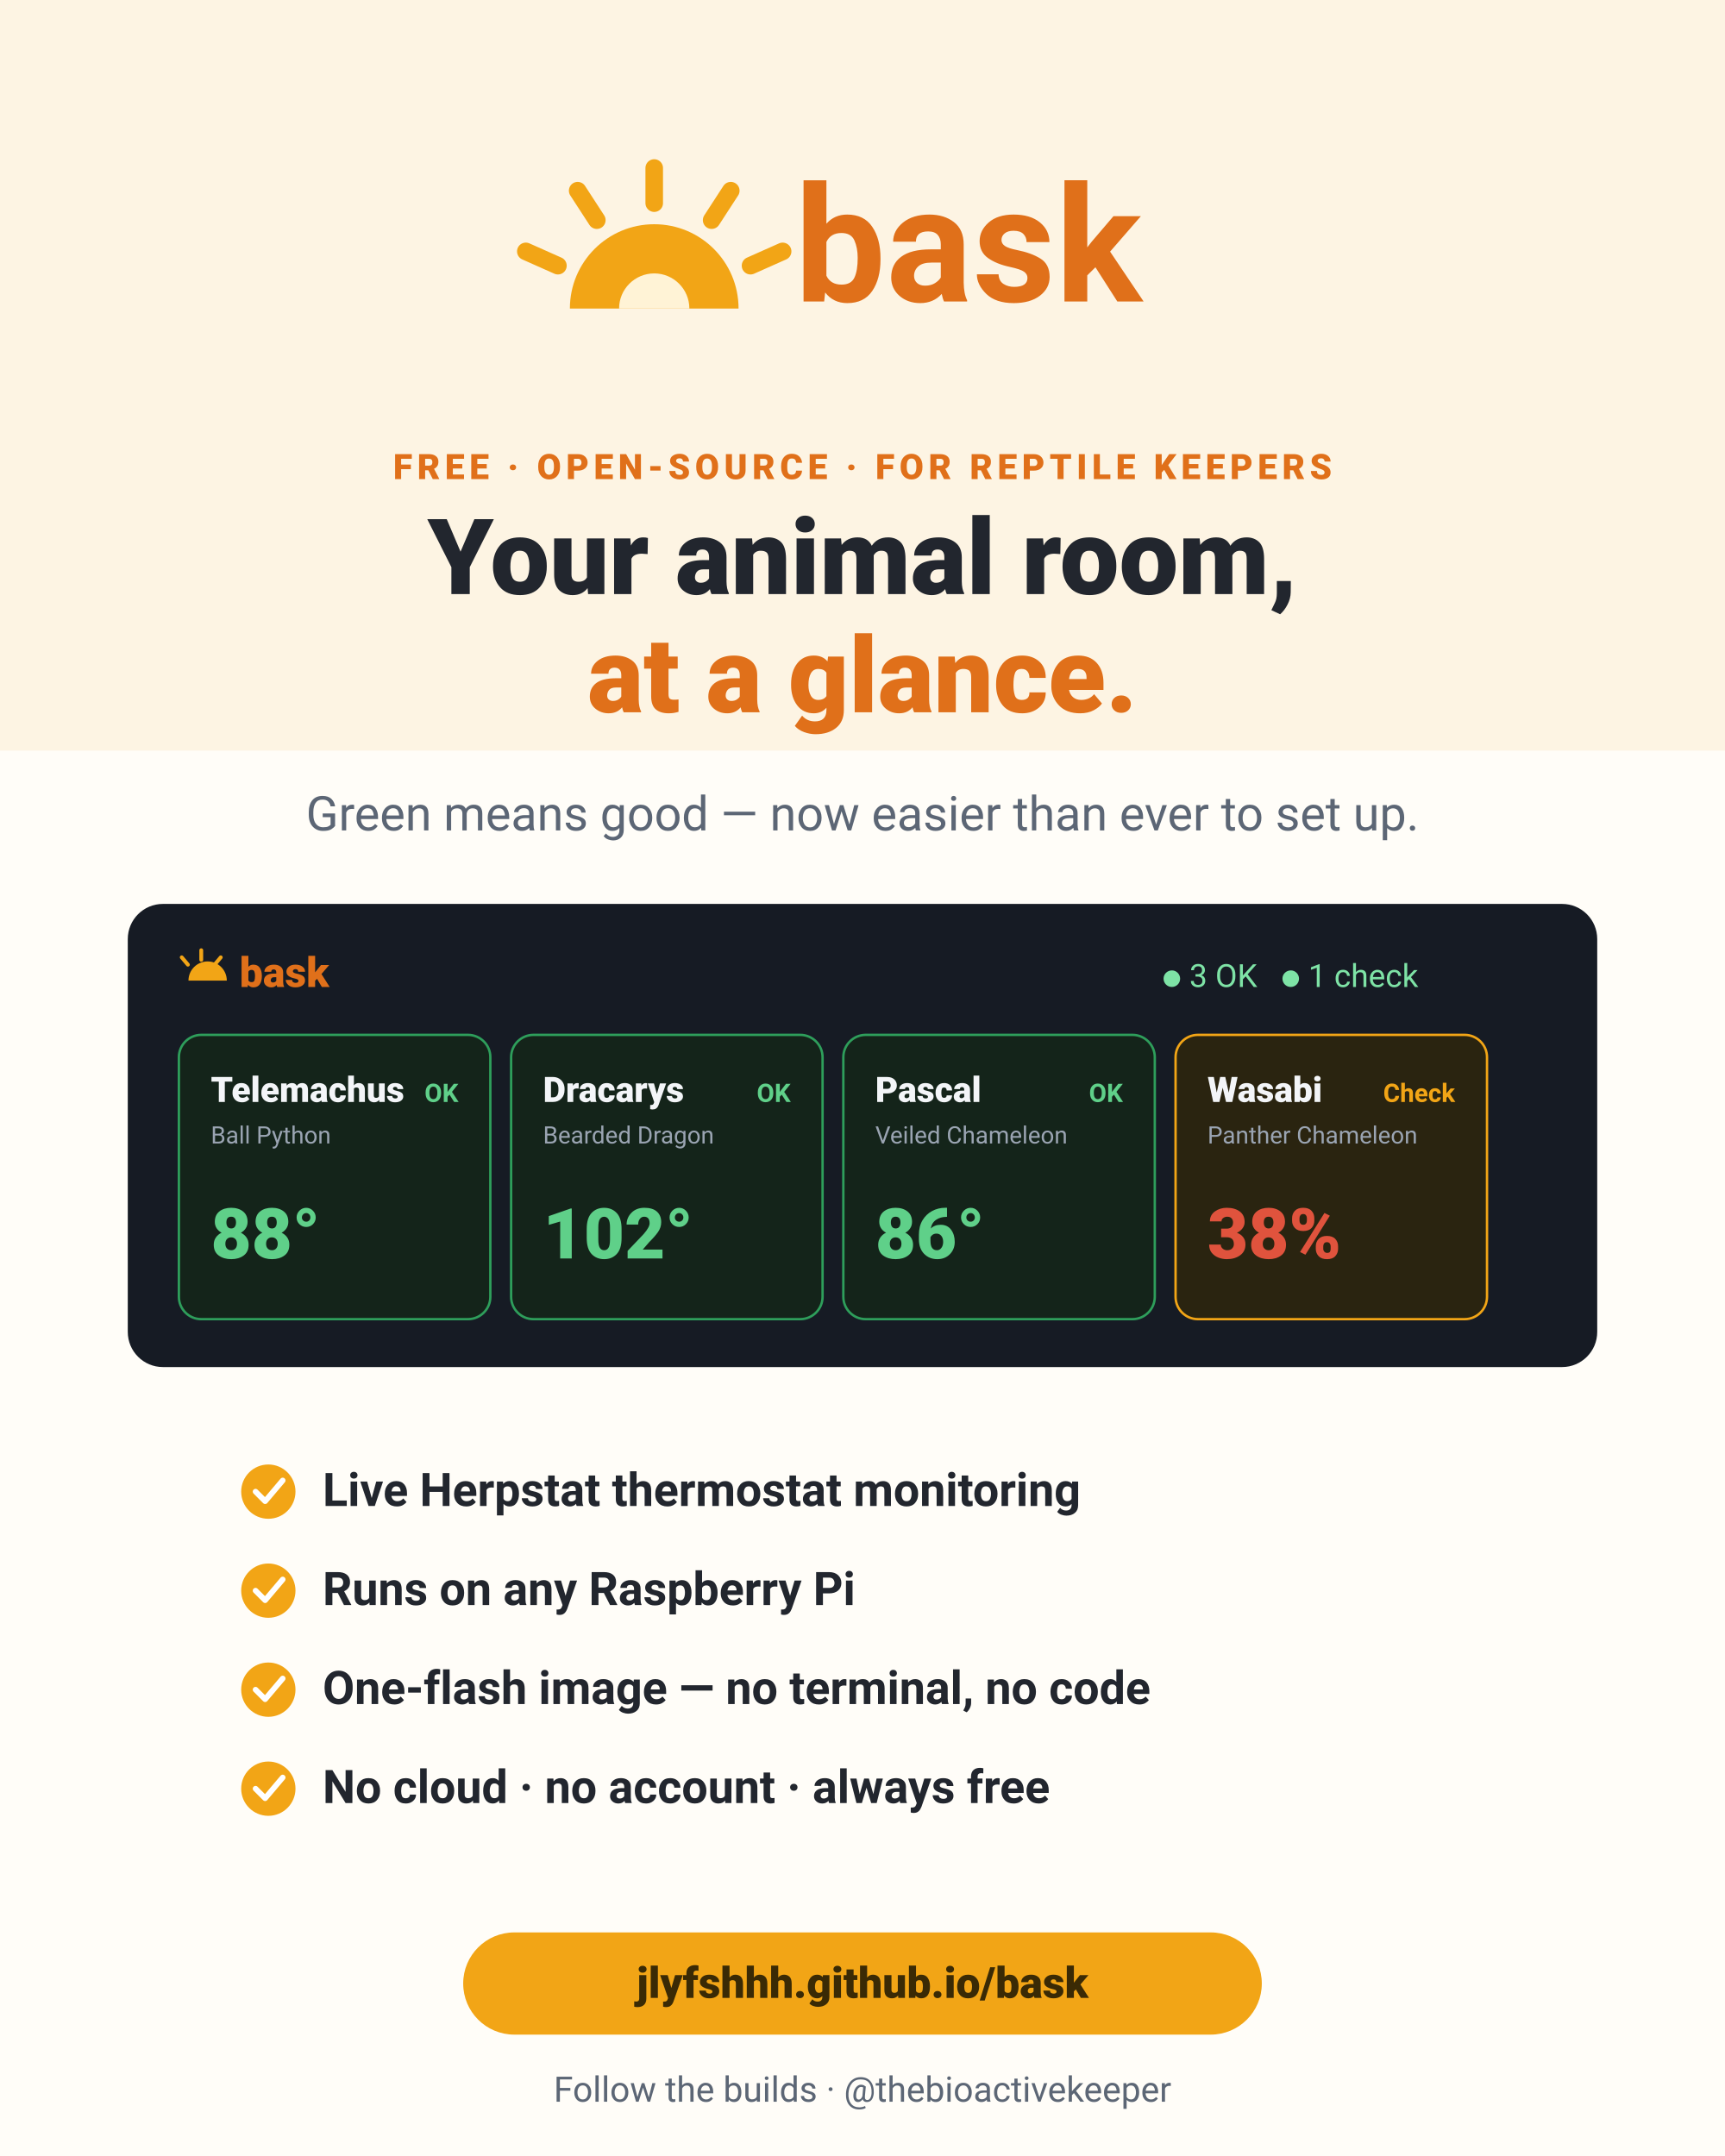
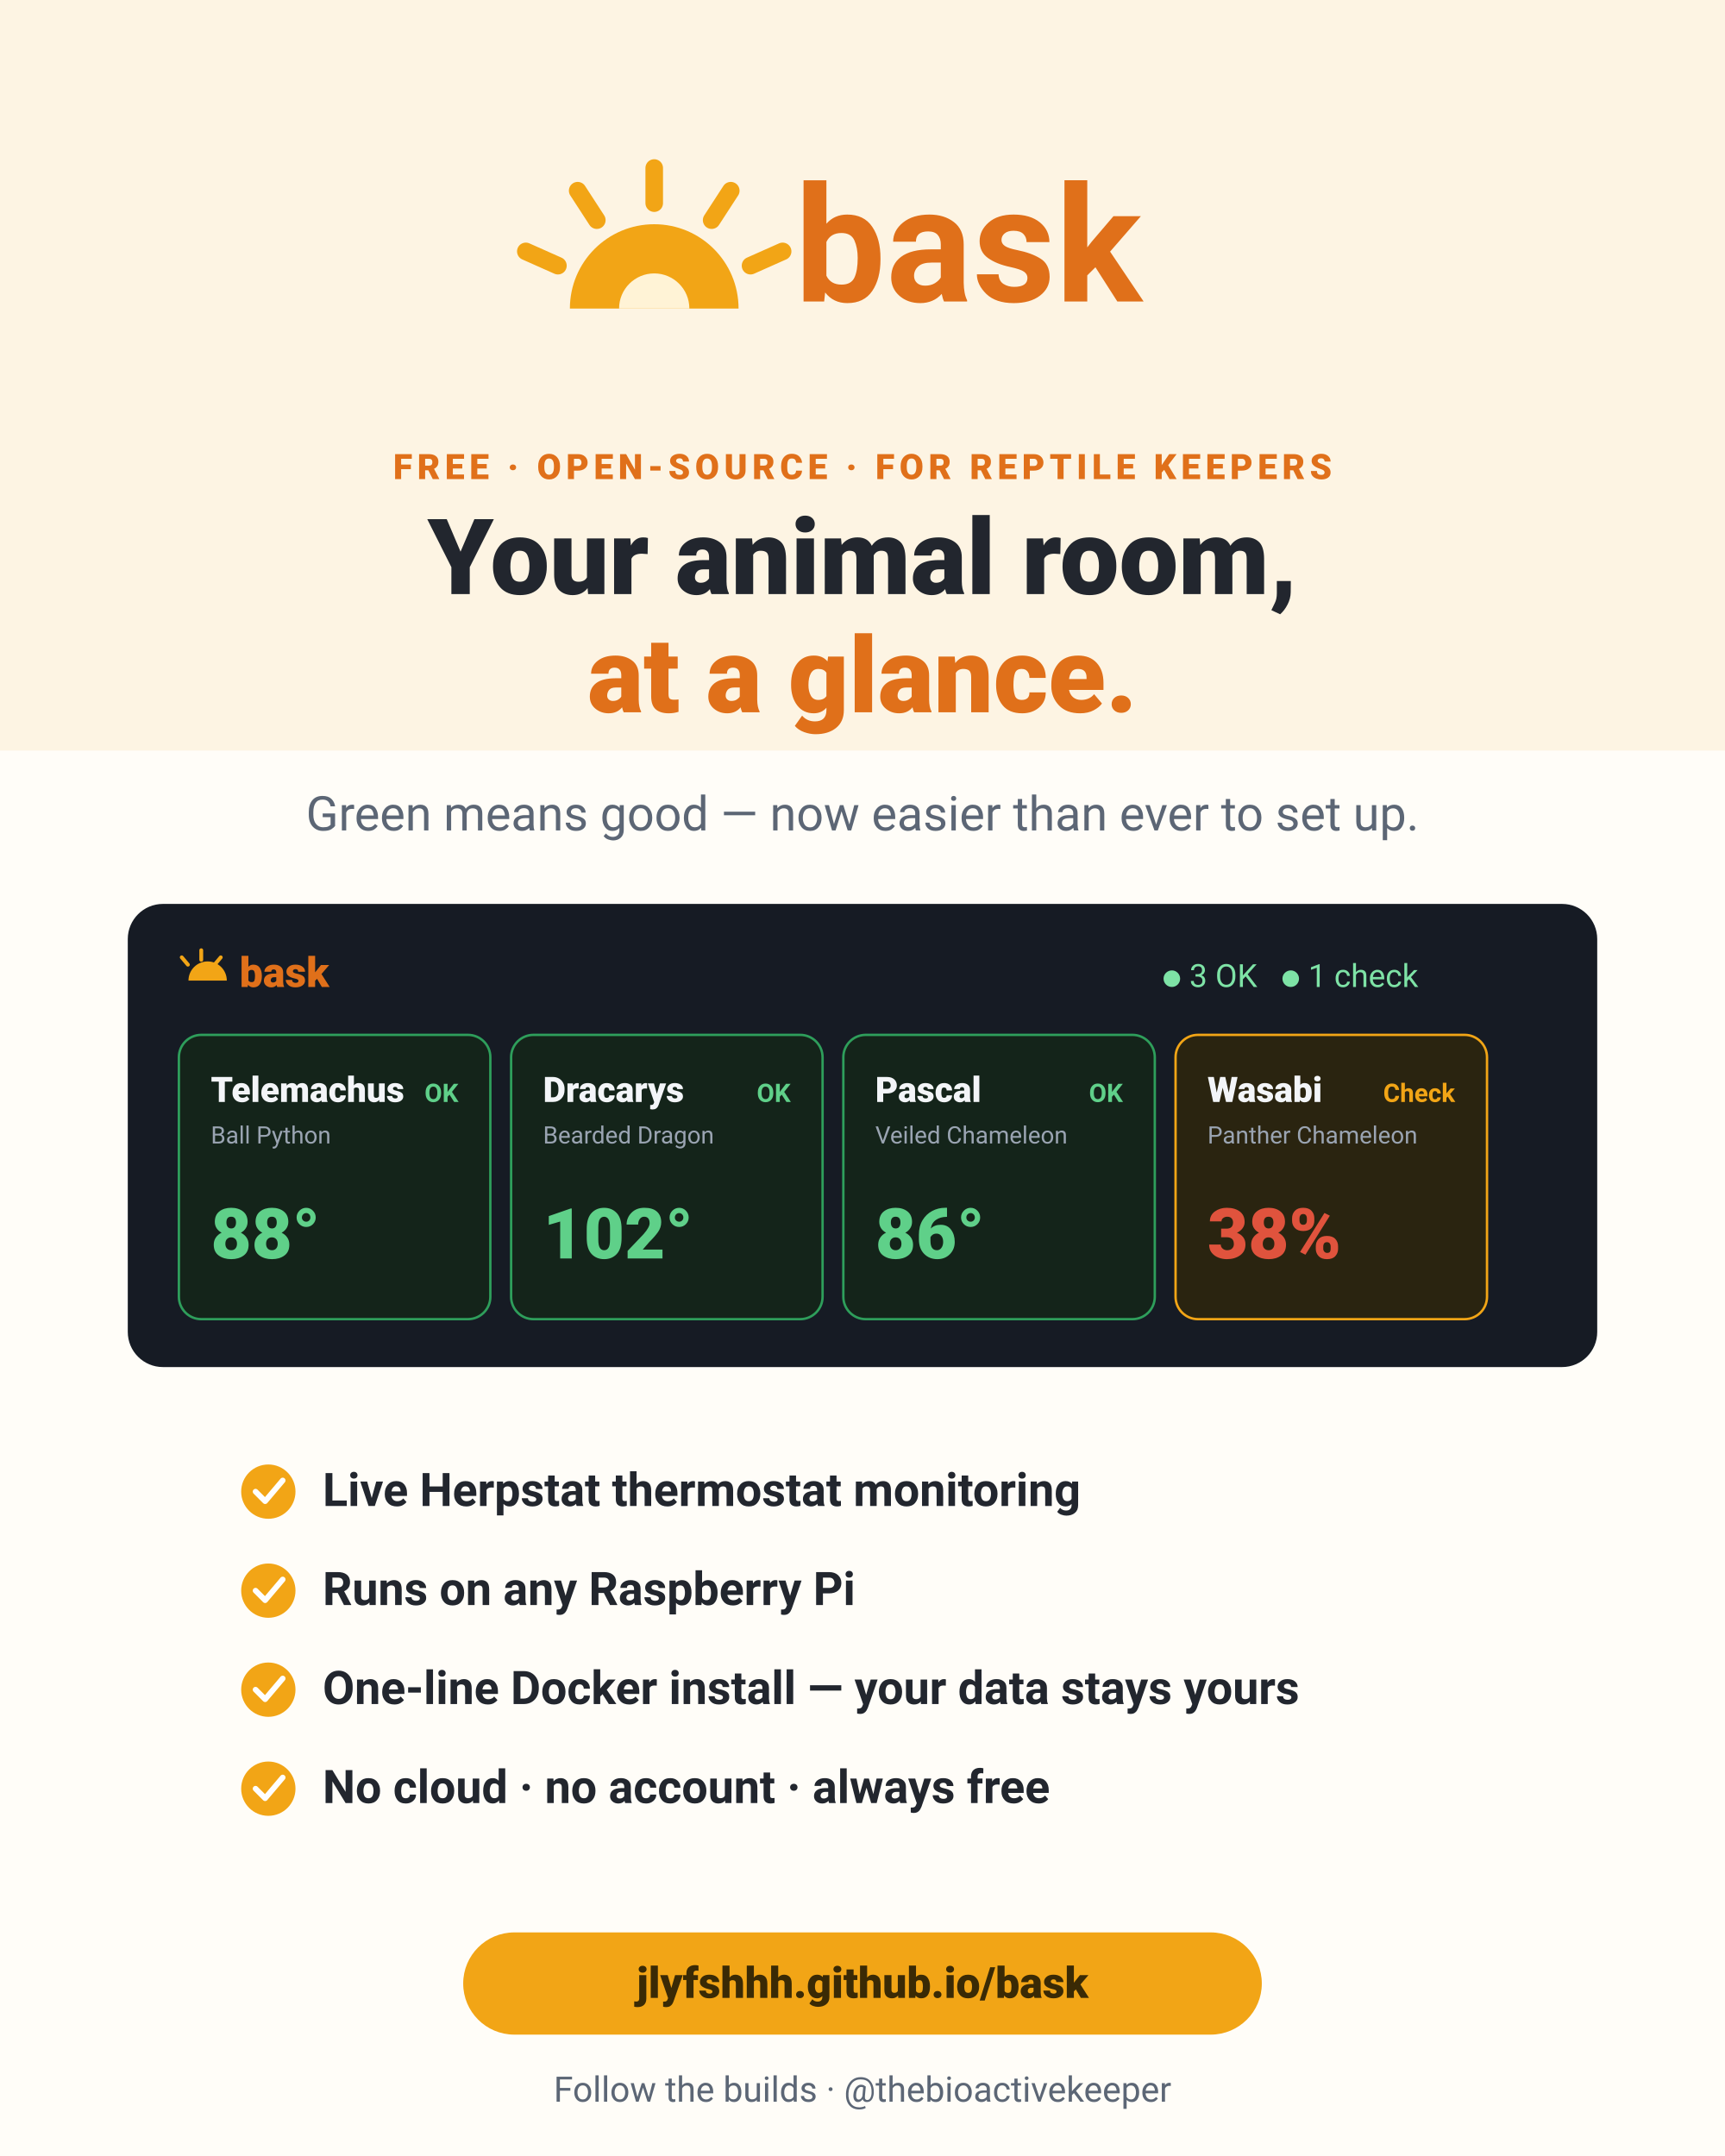
<svg xmlns="http://www.w3.org/2000/svg" viewBox="0 0 1080 1350" font-family="-apple-system, BlinkMacSystemFont, 'Segoe UI', Roboto, Helvetica, Arial, sans-serif">
  <rect width="1080" height="1350" fill="#FFFDF8" />
  <rect width="1080" height="470" fill="#FDF4E3" />
  <g transform="translate(326,70) scale(2.2)">
    <g stroke="#F2A516" stroke-width="5" stroke-linecap="round">
      <line x1="38" y1="26" x2="38" y2="16" />
      <line x1="38" y1="26" x2="38" y2="16" transform="rotate(33 38 56)" />
      <line x1="38" y1="26" x2="38" y2="16" transform="rotate(-33 38 56)" />
      <line x1="38" y1="26" x2="38" y2="16" transform="rotate(66 38 56)" />
      <line x1="38" y1="26" x2="38" y2="16" transform="rotate(-66 38 56)" />
    </g>
    <path d="M14 56 A24 24 0 0 1 62 56 Z" fill="#F2A516" />
    <path d="M28 56 A10 10 0 0 1 48 56 Z" fill="#FFF3D6" />
    <text x="78" y="54" font-size="46" font-weight="700" fill="#E0701A">bask</text>
  </g>
  <text x="540" y="300" text-anchor="middle" font-size="22" font-weight="800" letter-spacing="3" fill="#E0701A">FREE · OPEN-SOURCE · FOR REPTILE KEEPERS</text>
  <text x="540" y="372" text-anchor="middle" font-size="66" font-weight="800" fill="#22262e">Your animal room,</text>
  <text x="540" y="446" text-anchor="middle" font-size="66" font-weight="800" fill="#E0701A">at a glance.</text>
  <text x="540" y="520" text-anchor="middle" font-size="30" fill="#5c6675">Green means good — now easier than ever to set up.</text>
  <rect x="80" y="566" width="920" height="290" rx="22" fill="#161b24" />
  <g>
    <g stroke="#F2A516" stroke-width="2.4" stroke-linecap="round" transform="translate(112,592)">
      <line x1="14" y1="9" x2="14" y2="3" />
      <line x1="14" y1="9" x2="14" y2="3" transform="rotate(40 14 22)" />
      <line x1="14" y1="9" x2="14" y2="3" transform="rotate(-40 14 22)" />
    </g>
    <path d="M118 614 A12 12 0 0 1 142 614 Z" fill="#F2A516" transform="translate(0,0)" />
    <text x="150" y="618" font-size="26" font-weight="800" fill="#E0701A">bask</text>
    <text x="888" y="618" text-anchor="end" font-size="20" fill="#7ee3a6">● 3 OK   ● 1 check</text>
  </g>
  <g font-family="-apple-system, BlinkMacSystemFont, 'Segoe UI', Roboto, sans-serif">
    <rect x="112" y="648" width="195" height="178" rx="14" fill="#14241a" stroke="#2e9e5b" stroke-width="1.5" />
    <text x="132" y="690" font-size="22" font-weight="800" fill="#f3f5f8">Telemachus</text>
    <text x="132" y="716" font-size="15" fill="#9aa4b2">Ball Python</text>
    <text x="132" y="788" font-size="44" font-weight="800" fill="#5fd089">88°</text>
    <text x="287" y="690" text-anchor="end" font-size="16" font-weight="700" fill="#5fd089">OK</text>
    <rect x="320" y="648" width="195" height="178" rx="14" fill="#14241a" stroke="#2e9e5b" stroke-width="1.5" />
    <text x="340" y="690" font-size="22" font-weight="800" fill="#f3f5f8">Dracarys</text>
    <text x="340" y="716" font-size="15" fill="#9aa4b2">Bearded Dragon</text>
    <text x="340" y="788" font-size="44" font-weight="800" fill="#5fd089">102°</text>
    <text x="495" y="690" text-anchor="end" font-size="16" font-weight="700" fill="#5fd089">OK</text>
    <rect x="528" y="648" width="195" height="178" rx="14" fill="#14241a" stroke="#2e9e5b" stroke-width="1.5" />
    <text x="548" y="690" font-size="22" font-weight="800" fill="#f3f5f8">Pascal</text>
    <text x="548" y="716" font-size="15" fill="#9aa4b2">Veiled Chameleon</text>
    <text x="548" y="788" font-size="44" font-weight="800" fill="#5fd089">86°</text>
    <text x="703" y="690" text-anchor="end" font-size="16" font-weight="700" fill="#5fd089">OK</text>
    <rect x="736" y="648" width="195" height="178" rx="14" fill="#2a2410" stroke="#F2A516" stroke-width="1.5" />
    <text x="756" y="690" font-size="22" font-weight="800" fill="#f3f5f8">Wasabi</text>
    <text x="756" y="716" font-size="15" fill="#9aa4b2">Panther Chameleon</text>
    <text x="756" y="788" font-size="44" font-weight="800" fill="#e0533d">38%</text>
    <text x="911" y="690" text-anchor="end" font-size="16" font-weight="700" fill="#F2A516">Check</text>
  </g>
  <g>
    <g transform="translate(0,0)">
      <circle cx="168" cy="934" r="17" fill="#F2A516" />
      <path d="M160 934 l6 6 l11 -13" fill="none" stroke="#fff" stroke-width="3.5" stroke-linecap="round" stroke-linejoin="round" />
      <text x="202" y="943" font-size="29" font-weight="600" fill="#22262e">Live Herpstat thermostat monitoring</text>
    </g>
    <g>
      <circle cx="168" cy="996" r="17" fill="#F2A516" />
      <path d="M160 996 l6 6 l11 -13" fill="none" stroke="#fff" stroke-width="3.5" stroke-linecap="round" stroke-linejoin="round" />
      <text x="202" y="1005" font-size="29" font-weight="600" fill="#22262e">Runs on any Raspberry Pi</text>
    </g>
    <g>
      <circle cx="168" cy="1058" r="17" fill="#F2A516" />
      <path d="M160 1058 l6 6 l11 -13" fill="none" stroke="#fff" stroke-width="3.5" stroke-linecap="round" stroke-linejoin="round" />
-       <text x="202" y="1067" font-size="29" font-weight="600" fill="#22262e">One-flash image — no terminal, no code</text>
+       <text x="202" y="1067" font-size="29" font-weight="600" fill="#22262e">One-line Docker install — your data stays yours</text>
    </g>
    <g>
      <circle cx="168" cy="1120" r="17" fill="#F2A516" />
      <path d="M160 1120 l6 6 l11 -13" fill="none" stroke="#fff" stroke-width="3.5" stroke-linecap="round" stroke-linejoin="round" />
      <text x="202" y="1129" font-size="29" font-weight="600" fill="#22262e">No cloud · no account · always free</text>
    </g>
  </g>
  <rect x="290" y="1210" width="500" height="64" rx="32" fill="#F2A516" />
  <text x="540" y="1251" text-anchor="middle" font-size="27" font-weight="800" fill="#3a2a05">jlyfshhh.github.io/bask</text>
  <text x="540" y="1316" text-anchor="middle" font-size="22" fill="#5c6675">Follow the builds  ·  @thebioactivekeeper</text>
</svg>
